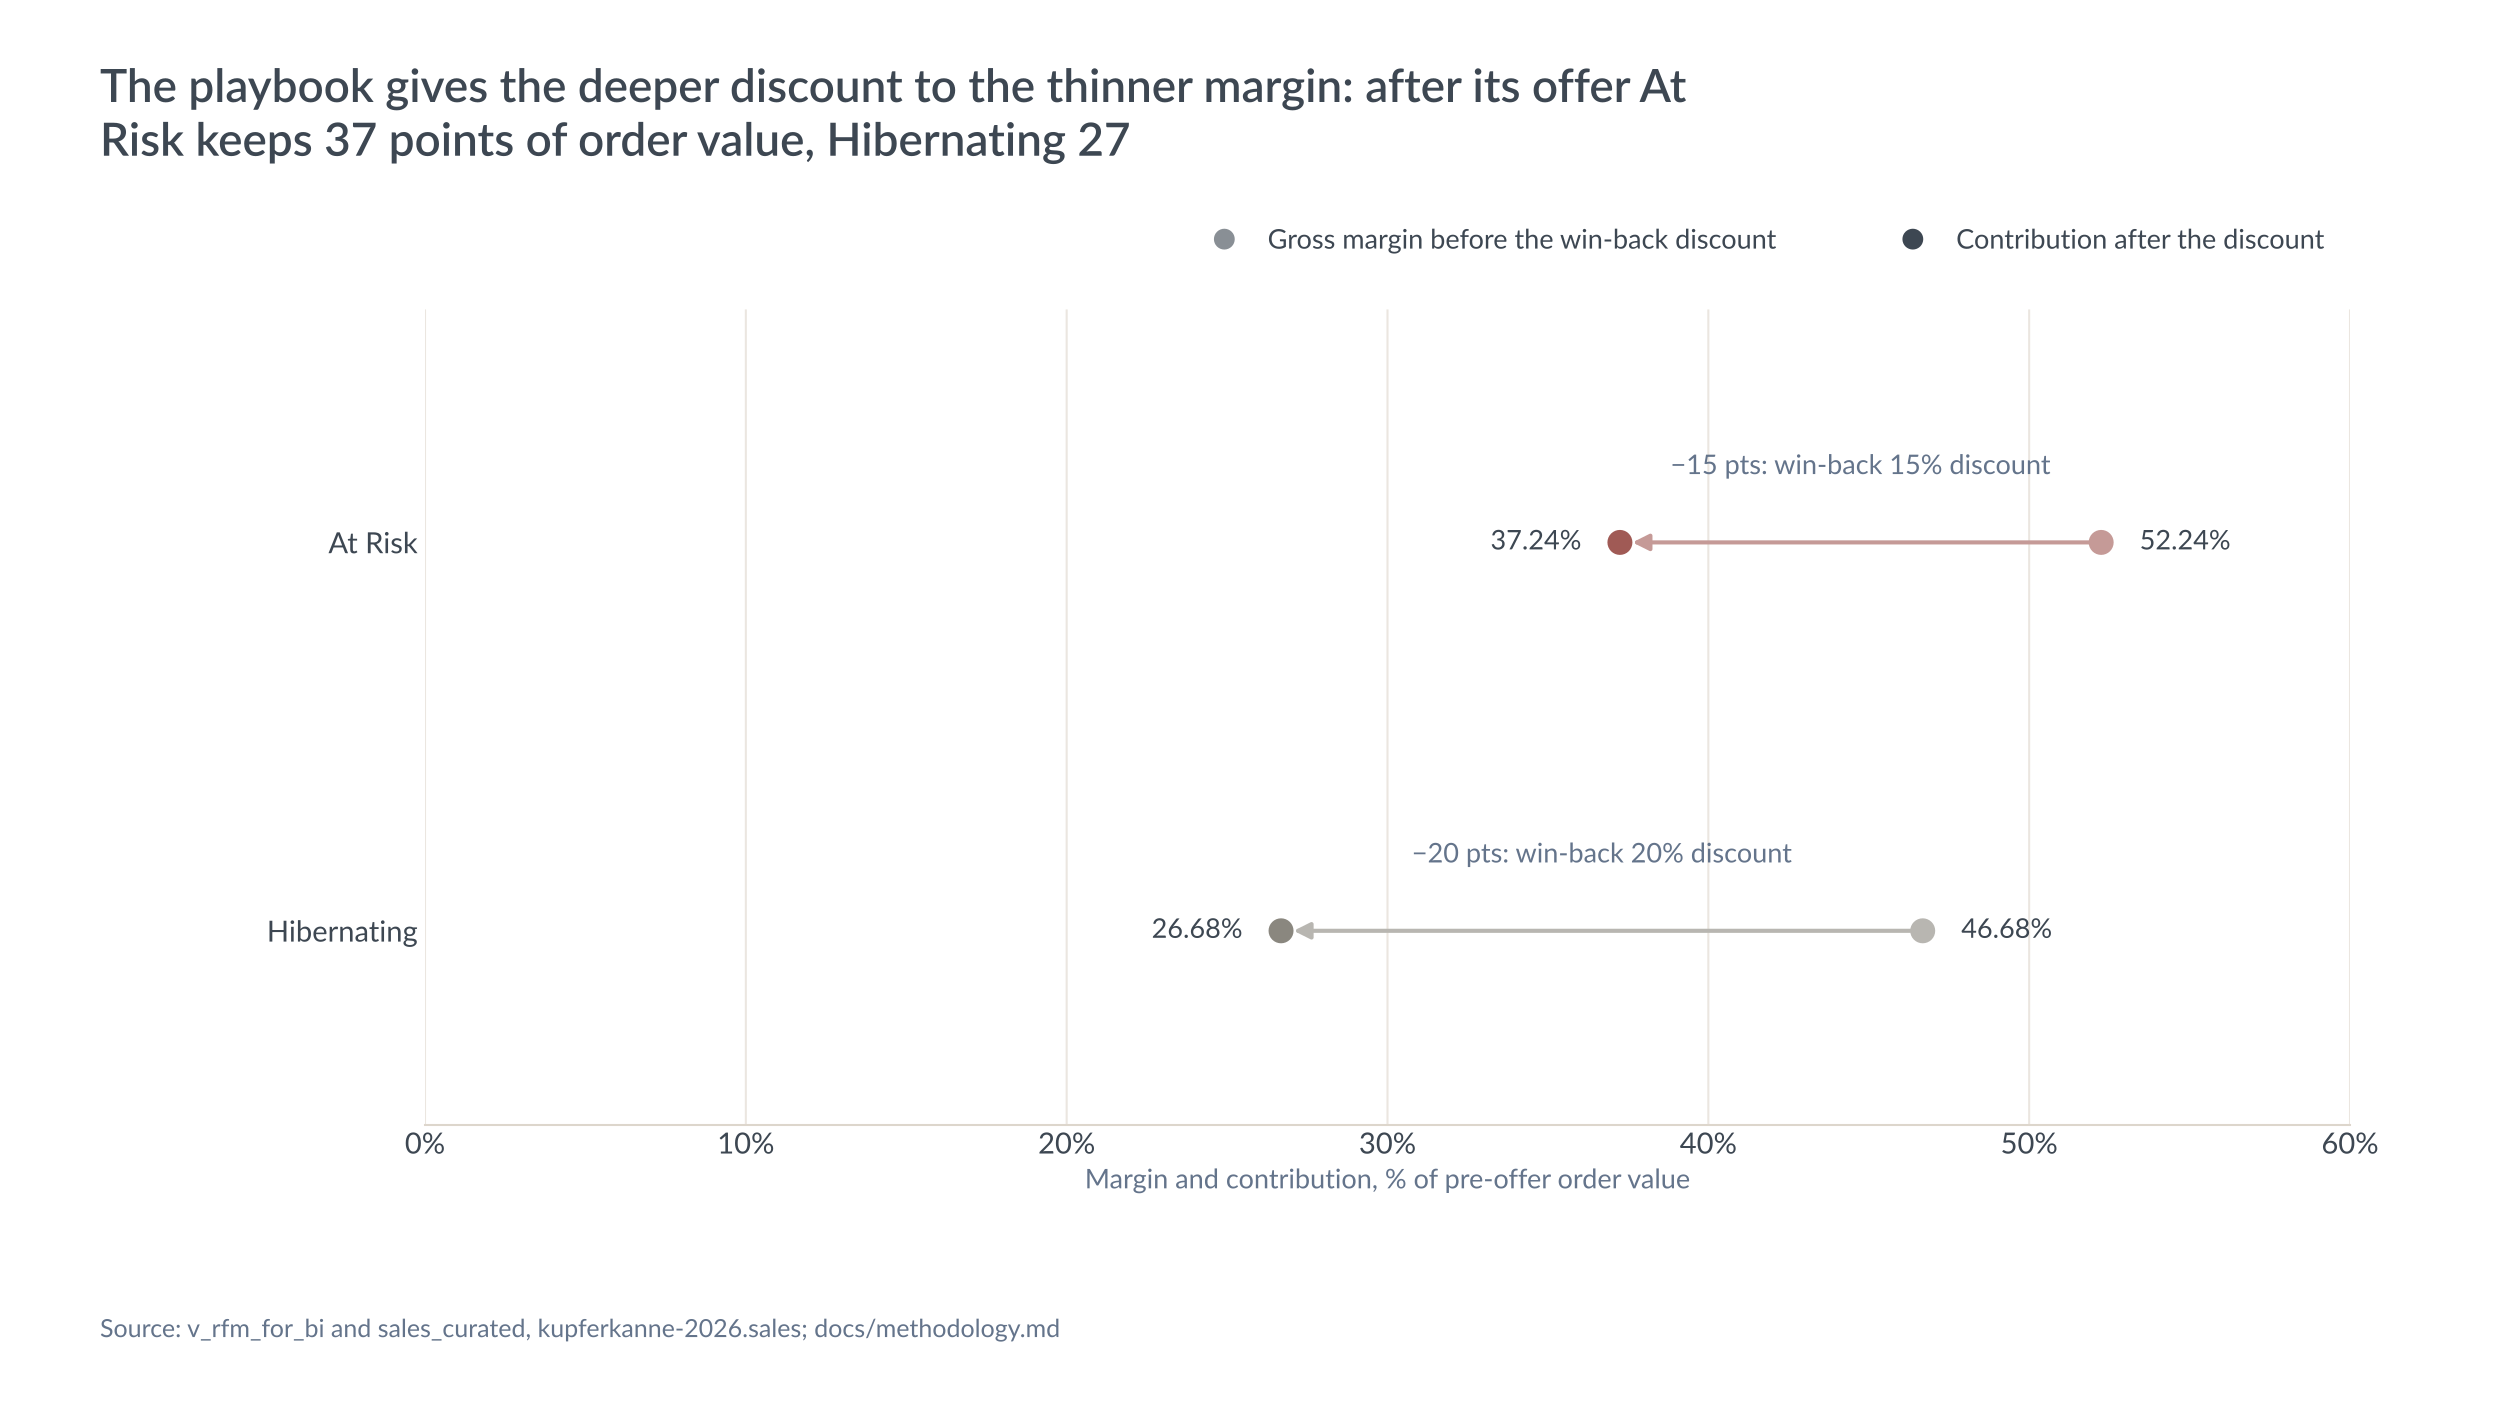
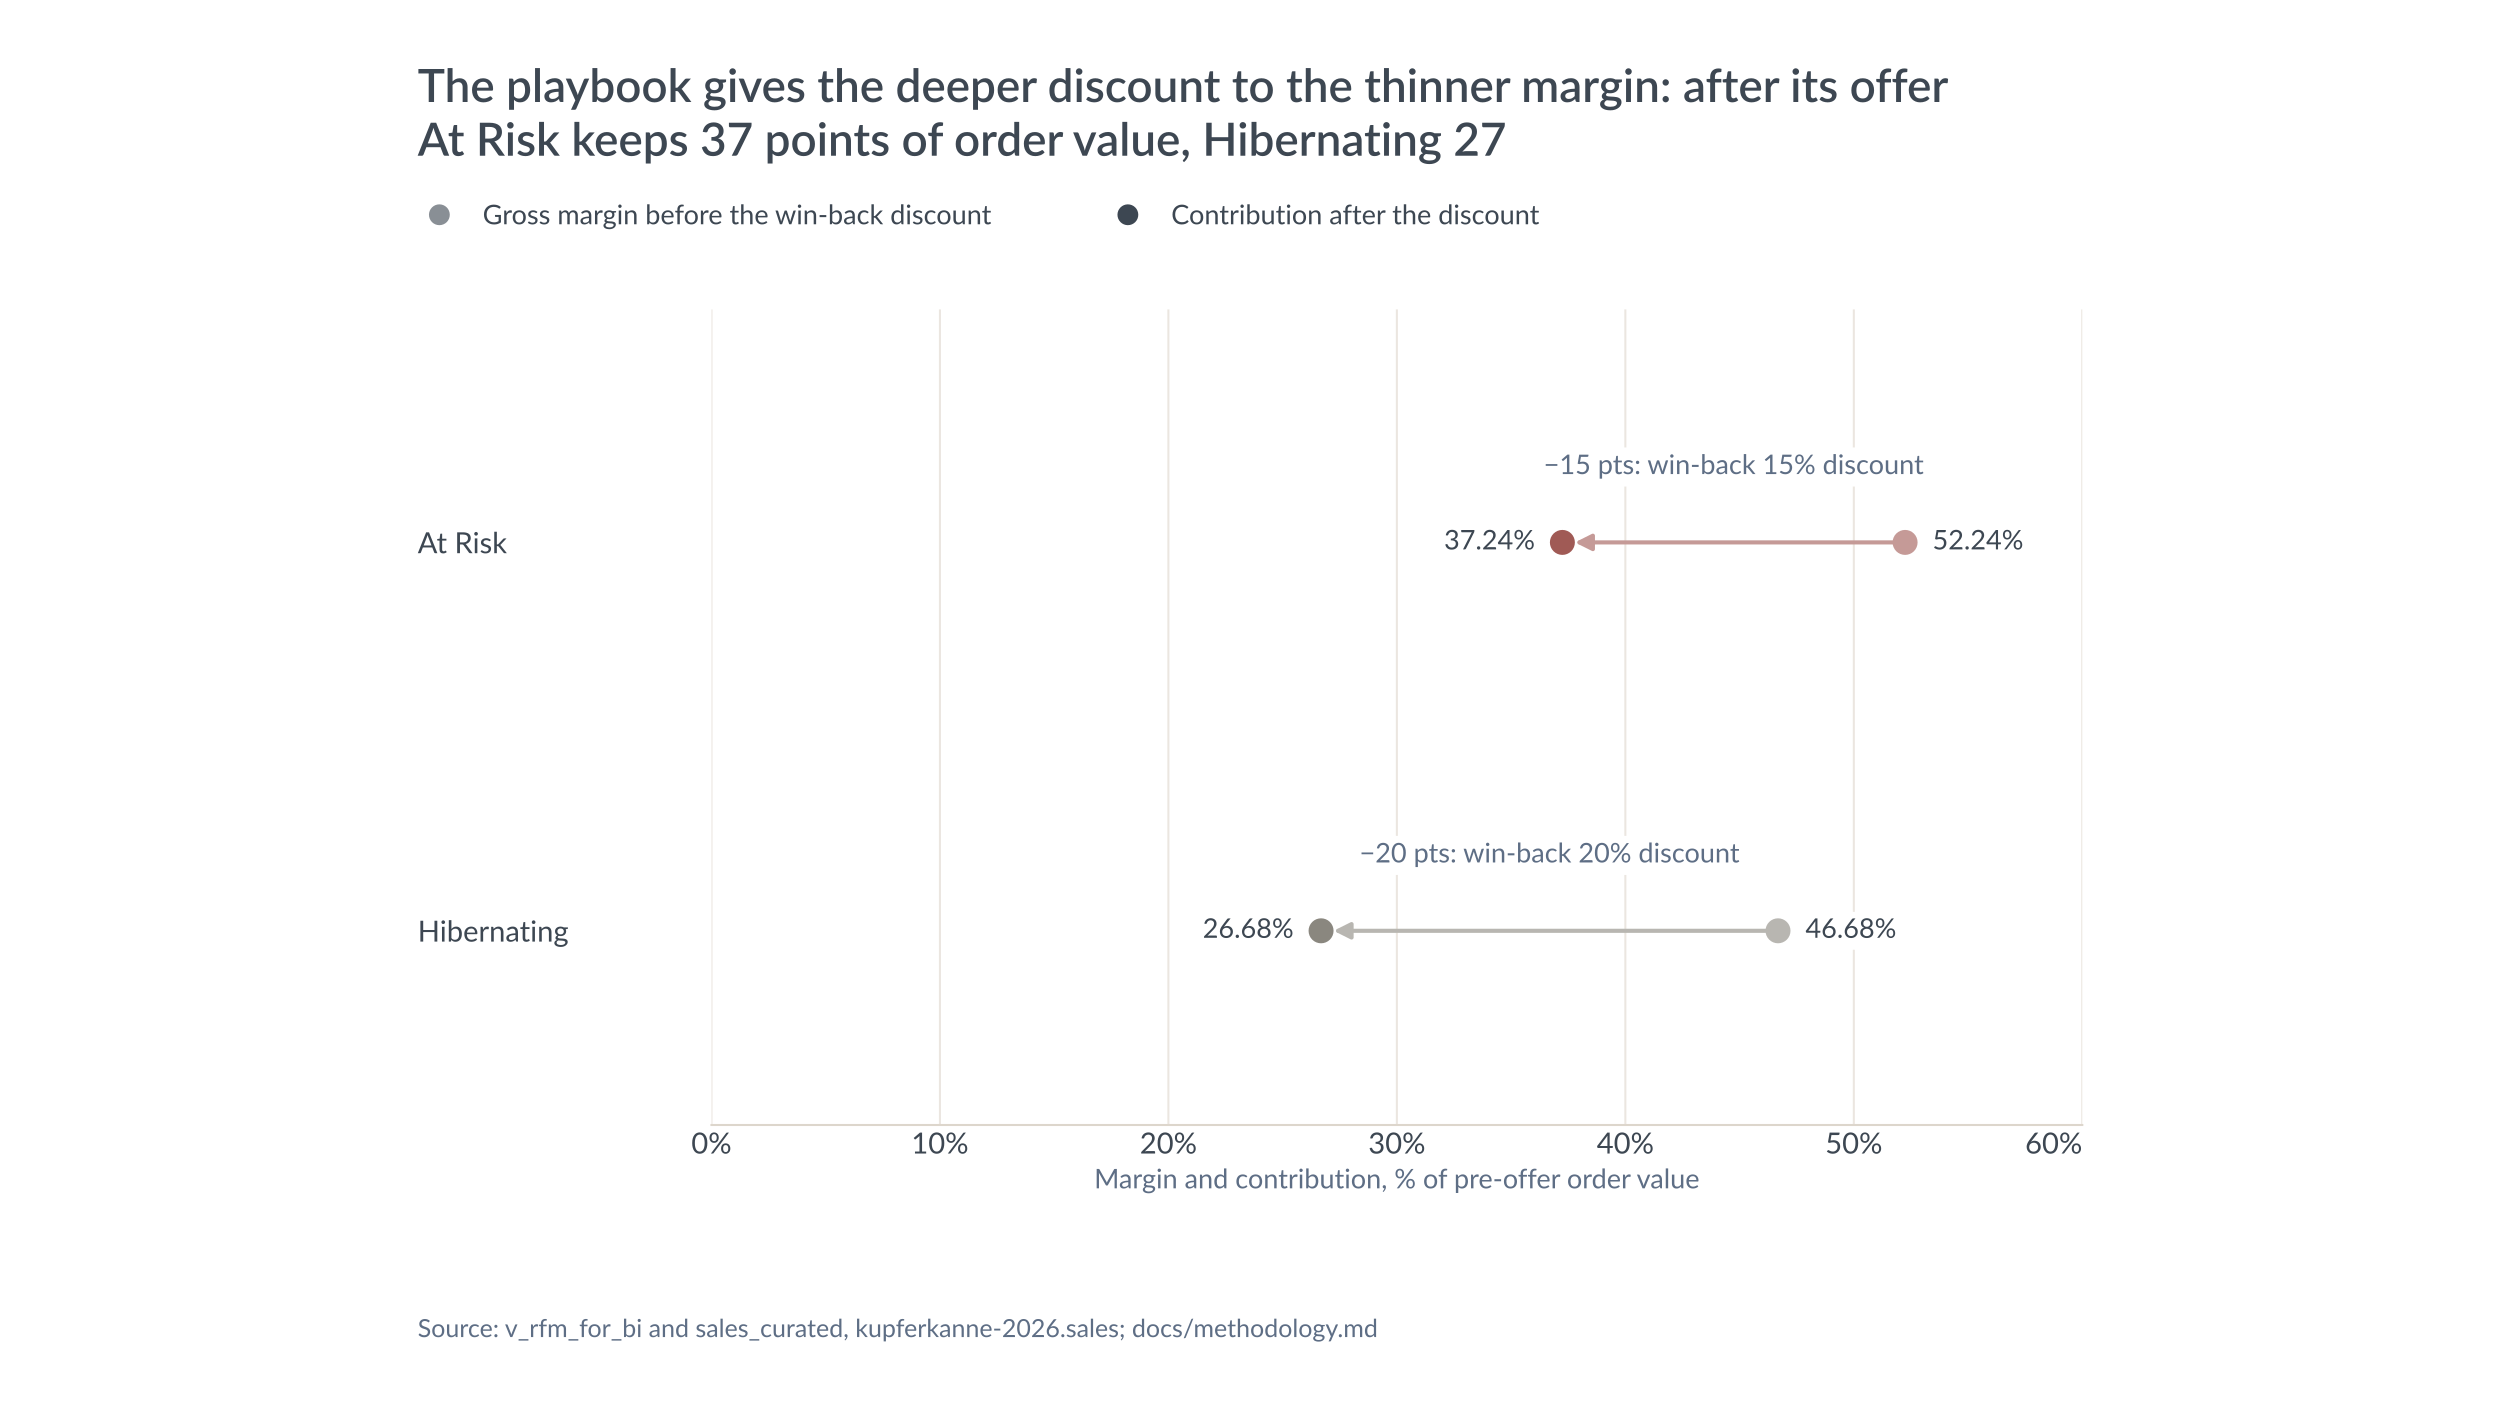
<svg xmlns="http://www.w3.org/2000/svg" xmlns:xlink="http://www.w3.org/1999/xlink" width="1200pt" height="675pt" viewBox="0 0 1200 675" version="1.1">
  <defs>
    <style type="text/css">*{stroke-linejoin: round; stroke-linecap: butt}</style>
  </defs>
  <g id="figure_1">
    <g id="patch_1">
      <path d="M 0 675  L 1200 675  L 1200 0  L 0 0  L 0 675  z " style="fill: none" />
    </g>
    <g id="axes_1">
      <g id="patch_2">
-         <path d="M 204 540  L 1128 540  L 1128 148.5  L 204 148.5  L 204 540  z " style="fill: none" />
+         <path d="M 341.5 540  L 999.5 540  L 999.5 148.5  L 341.5 148.5  L 341.5 540  z " style="fill: none" />
+       </g>
+       <g id="line2d_1">
+         <path d="M 341.5 540  L 341.5 148.5  " clip-path="url(#p48ef7ada7c)" style="fill: none; stroke: #ddd6cc; stroke-opacity: 0.6" />
+       </g>
+       <g id="line2d_2">
+         <path d="M 451.167 540  L 451.167 148.5  " clip-path="url(#p48ef7ada7c)" style="fill: none; stroke: #ddd6cc; stroke-opacity: 0.6" />
+       </g>
+       <g id="line2d_3">
+         <path d="M 560.833 540  L 560.833 148.5  " clip-path="url(#p48ef7ada7c)" style="fill: none; stroke: #ddd6cc; stroke-opacity: 0.6" />
+       </g>
+       <g id="line2d_4">
+         <path d="M 670.5 540  L 670.5 419.957  " clip-path="url(#p48ef7ada7c)" style="fill: none; stroke: #ddd6cc; stroke-opacity: 0.6" />
+       </g>
+       <g id="line2d_5">
+         <path d="M 670.5 401.207  L 670.5 148.5  " clip-path="url(#p48ef7ada7c)" style="fill: none; stroke: #ddd6cc; stroke-opacity: 0.6" />
+       </g>
+       <g id="line2d_6">
+         <path d="M 780.167 540  L 780.167 419.957  " clip-path="url(#p48ef7ada7c)" style="fill: none; stroke: #ddd6cc; stroke-opacity: 0.6" />
+       </g>
+       <g id="line2d_7">
+         <path d="M 780.167 401.207  L 780.167 233.529  " clip-path="url(#p48ef7ada7c)" style="fill: none; stroke: #ddd6cc; stroke-opacity: 0.6" />
+       </g>
+       <g id="line2d_8">
+         <path d="M 780.167 214.779  L 780.167 148.5  " clip-path="url(#p48ef7ada7c)" style="fill: none; stroke: #ddd6cc; stroke-opacity: 0.6" />
+       </g>
+       <g id="line2d_9">
+         <path d="M 889.833 540  L 889.833 455.886  " clip-path="url(#p48ef7ada7c)" style="fill: none; stroke: #ddd6cc; stroke-opacity: 0.6" />
+       </g>
+       <g id="line2d_10">
+         <path d="M 889.833 437.686  L 889.833 233.529  " clip-path="url(#p48ef7ada7c)" style="fill: none; stroke: #ddd6cc; stroke-opacity: 0.6" />
+       </g>
+       <g id="line2d_11">
+         <path d="M 889.833 214.779  L 889.833 148.5  " clip-path="url(#p48ef7ada7c)" style="fill: none; stroke: #ddd6cc; stroke-opacity: 0.6" />
+       </g>
+       <g id="line2d_12">
+         <path d="M 999.5 540  L 999.5 148.5  " clip-path="url(#p48ef7ada7c)" style="fill: none; stroke: #ddd6cc; stroke-opacity: 0.6" />
      </g>
      <g id="matplotlib.axis_1">
        <g id="xtick_1">
-           <g id="line2d_1">
-             <path d="M 204 540  L 204 148.5  " clip-path="url(#p5aeab76c15)" style="fill: none; stroke: #ddd6cc; stroke-opacity: 0.6; stroke-linecap: square" />
-           </g>
-           <g id="line2d_2" />
+           <g id="line2d_13" />
          <g id="text_1">
-             <text style="font-size: 14px; font-family: 'Segoe UI', 'Lato', sans-serif; text-anchor: middle; fill: #3d4752" x="204" y="553.692" transform="rotate(-0 204 553.6924)">0%</text>
+             <text style="font-size: 14px; font-family: 'Segoe UI', 'Lato', sans-serif; text-anchor: middle; fill: #3d4752" x="341.5" y="553.692" transform="rotate(-0 341.5 553.6924)">0%</text>
          </g>
        </g>
        <g id="xtick_2">
-           <g id="line2d_3">
-             <path d="M 358 540  L 358 148.5  " clip-path="url(#p5aeab76c15)" style="fill: none; stroke: #ddd6cc; stroke-opacity: 0.6; stroke-linecap: square" />
-           </g>
-           <g id="line2d_4" />
+           <g id="line2d_14" />
          <g id="text_2">
-             <text style="font-size: 14px; font-family: 'Segoe UI', 'Lato', sans-serif; text-anchor: middle; fill: #3d4752" x="358" y="553.692" transform="rotate(-0 358 553.6924)">10%</text>
+             <text style="font-size: 14px; font-family: 'Segoe UI', 'Lato', sans-serif; text-anchor: middle; fill: #3d4752" x="451.167" y="553.692" transform="rotate(-0 451.1667 553.6924)">10%</text>
          </g>
        </g>
        <g id="xtick_3">
-           <g id="line2d_5">
-             <path d="M 512 540  L 512 148.5  " clip-path="url(#p5aeab76c15)" style="fill: none; stroke: #ddd6cc; stroke-opacity: 0.6; stroke-linecap: square" />
-           </g>
-           <g id="line2d_6" />
+           <g id="line2d_15" />
          <g id="text_3">
-             <text style="font-size: 14px; font-family: 'Segoe UI', 'Lato', sans-serif; text-anchor: middle; fill: #3d4752" x="512" y="553.692" transform="rotate(-0 512 553.6924)">20%</text>
+             <text style="font-size: 14px; font-family: 'Segoe UI', 'Lato', sans-serif; text-anchor: middle; fill: #3d4752" x="560.833" y="553.692" transform="rotate(-0 560.8333 553.6924)">20%</text>
          </g>
        </g>
        <g id="xtick_4">
-           <g id="line2d_7">
-             <path d="M 666 540  L 666 148.5  " clip-path="url(#p5aeab76c15)" style="fill: none; stroke: #ddd6cc; stroke-opacity: 0.6; stroke-linecap: square" />
-           </g>
-           <g id="line2d_8" />
+           <g id="line2d_16" />
          <g id="text_4">
-             <text style="font-size: 14px; font-family: 'Segoe UI', 'Lato', sans-serif; text-anchor: middle; fill: #3d4752" x="666" y="553.692" transform="rotate(-0 666 553.6924)">30%</text>
+             <text style="font-size: 14px; font-family: 'Segoe UI', 'Lato', sans-serif; text-anchor: middle; fill: #3d4752" x="670.5" y="553.692" transform="rotate(-0 670.5 553.6924)">30%</text>
          </g>
        </g>
        <g id="xtick_5">
-           <g id="line2d_9">
-             <path d="M 820 540  L 820 148.5  " clip-path="url(#p5aeab76c15)" style="fill: none; stroke: #ddd6cc; stroke-opacity: 0.6; stroke-linecap: square" />
-           </g>
-           <g id="line2d_10" />
+           <g id="line2d_17" />
          <g id="text_5">
-             <text style="font-size: 14px; font-family: 'Segoe UI', 'Lato', sans-serif; text-anchor: middle; fill: #3d4752" x="820" y="553.692" transform="rotate(-0 820 553.6924)">40%</text>
+             <text style="font-size: 14px; font-family: 'Segoe UI', 'Lato', sans-serif; text-anchor: middle; fill: #3d4752" x="780.167" y="553.692" transform="rotate(-0 780.1667 553.6924)">40%</text>
          </g>
        </g>
        <g id="xtick_6">
-           <g id="line2d_11">
-             <path d="M 974 540  L 974 148.5  " clip-path="url(#p5aeab76c15)" style="fill: none; stroke: #ddd6cc; stroke-opacity: 0.6; stroke-linecap: square" />
-           </g>
-           <g id="line2d_12" />
+           <g id="line2d_18" />
          <g id="text_6">
-             <text style="font-size: 14px; font-family: 'Segoe UI', 'Lato', sans-serif; text-anchor: middle; fill: #3d4752" x="974" y="553.692" transform="rotate(-0 974 553.6924)">50%</text>
+             <text style="font-size: 14px; font-family: 'Segoe UI', 'Lato', sans-serif; text-anchor: middle; fill: #3d4752" x="889.833" y="553.692" transform="rotate(-0 889.8333 553.6924)">50%</text>
          </g>
        </g>
        <g id="xtick_7">
-           <g id="line2d_13">
-             <path d="M 1128 540  L 1128 148.5  " clip-path="url(#p5aeab76c15)" style="fill: none; stroke: #ddd6cc; stroke-opacity: 0.6; stroke-linecap: square" />
-           </g>
-           <g id="line2d_14" />
+           <g id="line2d_19" />
          <g id="text_7">
-             <text style="font-size: 14px; font-family: 'Segoe UI', 'Lato', sans-serif; text-anchor: middle; fill: #3d4752" x="1128" y="553.692" transform="rotate(-0 1128 553.6924)">60%</text>
+             <text style="font-size: 14px; font-family: 'Segoe UI', 'Lato', sans-serif; text-anchor: end; fill: #3d4752" x="999.5" y="553.692" transform="rotate(-0 999.5 553.6924)">60%</text>
          </g>
        </g>
        <g id="text_8">
-           <text style="font-size: 13px; font-family: 'Segoe UI', 'Lato', sans-serif; text-anchor: middle; fill: #64748b" x="666" y="570.401" transform="rotate(-0 666 570.4009)">Margin and contribution, % of pre-offer order value</text>
+           <text style="font-size: 13px; font-family: 'Segoe UI', 'Lato', sans-serif; text-anchor: middle; fill: #5e6e85" x="670.5" y="570.401" transform="rotate(-0 670.5 570.4009)">Margin and contribution, % of pre-offer order value</text>
        </g>
      </g>
      <g id="matplotlib.axis_2">
        <g id="ytick_1">
-           <g id="line2d_15" />
+           <g id="line2d_20" />
          <g id="text_9">
-             <text style="font-size: 14px; font-family: 'Segoe UI', 'Lato', sans-serif; text-anchor: end; fill: #3d4752" x="200.5" y="265.539" transform="rotate(-0 200.5 265.5393)">At Risk</text>
+             <text style="font-size: 14px; font-family: 'Segoe UI', 'Lato', sans-serif; text-anchor: start; fill: #3d4752" x="200.5" y="265.539" transform="rotate(-0 200.5 265.5393)">At Risk</text>
          </g>
        </g>
        <g id="ytick_2">
-           <g id="line2d_16" />
+           <g id="line2d_21" />
          <g id="text_10">
-             <text style="font-size: 14px; font-family: 'Segoe UI', 'Lato', sans-serif; text-anchor: end; fill: #3d4752" x="200.5" y="451.968" transform="rotate(-0 200.5 451.9679)">Hibernating</text>
+             <text style="font-size: 14px; font-family: 'Segoe UI', 'Lato', sans-serif; text-anchor: start; fill: #3d4752" x="200.5" y="451.968" transform="rotate(-0 200.5 451.9679)">Hibernating</text>
          </g>
        </g>
      </g>
      <g id="patch_3">
-         <path d="M 1002.555 260.357  Q 893.055 260.357 785.792 260.357  " style="fill: none; stroke: #c59a97; stroke-width: 2; stroke-linecap: round" />
-         <path d="M 792.192 263.557  L 785.792 260.357  L 792.192 257.157  z " style="fill: #c59a97; stroke: #c59a97; stroke-width: 2; stroke-linecap: round" />
+         <path d="M 908.441 260.357  Q 832.193 260.357 758.181 260.357  " style="fill: none; stroke: #c59a97; stroke-width: 2; stroke-linecap: round" />
+         <path d="M 764.581 263.557  L 758.181 260.357  L 764.581 257.157  z " style="fill: #c59a97; stroke: #c59a97; stroke-width: 2; stroke-linecap: round" />
      </g>
      <g id="patch_4">
-         <path d="M 916.899 446.786  Q 768.902 446.786 623.141 446.786  " style="fill: none; stroke: #b8b6b1; stroke-width: 2; stroke-linecap: round" />
-         <path d="M 629.541 449.986  L 623.141 446.786  L 629.541 443.586  z " style="fill: #b8b6b1; stroke: #b8b6b1; stroke-width: 2; stroke-linecap: round" />
+         <path d="M 847.444 446.786  Q 743.777 446.786 642.346 446.786  " style="fill: none; stroke: #b8b6b1; stroke-width: 2; stroke-linecap: round" />
+         <path d="M 648.746 449.986  L 642.346 446.786  L 648.746 443.586  z " style="fill: #b8b6b1; stroke: #b8b6b1; stroke-width: 2; stroke-linecap: round" />
      </g>
      <g id="patch_5">
-         <path d="M 204 540  L 1128 540  " style="fill: none; stroke: #ddd6cc; stroke-linejoin: miter; stroke-linecap: square" />
-       </g>
-       <g id="line2d_17">
+         <path d="M 341.5 540  L 999.5 540  " style="fill: none; stroke: #ddd6cc; stroke-linejoin: miter; stroke-linecap: square" />
+       </g>
+       <g id="line2d_22">
        <defs>
          <path id="ma9b28b448e" d="M 0 6  C 1.591 6 3.117 5.368 4.243 4.243  C 5.368 3.117 6 1.591 6 0  C 6 -1.591 5.368 -3.117 4.243 -4.243  C 3.117 -5.368 1.591 -6 0 -6  C -1.591 -6 -3.117 -5.368 -4.243 -4.243  C -5.368 -3.117 -6 -1.591 -6 0  C -6 1.591 -5.368 3.117 -4.243 4.243  C -3.117 5.368 -1.591 6 0 6  z " style="stroke: #000000; stroke-opacity: 0" />
        </defs>
-         <g clip-path="url(#p5aeab76c15)">
-           <use xlink:href="#ma9b28b448e" x="1008.558" y="260.357" style="fill: #c59a97; stroke: #000000; stroke-opacity: 0" />
+         <g clip-path="url(#p48ef7ada7c)">
+           <use xlink:href="#ma9b28b448e" x="914.443" y="260.357" style="fill: #c59a97; stroke: #000000; stroke-opacity: 0" />
        </g>
      </g>
      <g id="text_11">
-         <text style="font-size: 13px; font-family: 'Segoe UI', 'Lato', sans-serif; text-anchor: start; fill: #3d4752" x="1027.038" y="263.721" transform="rotate(-0 1027.038 263.7214)">52.24%</text>
+         <text style="font-size: 13px; font-family: 'Segoe UI', 'Lato', sans-serif; text-anchor: start; fill: #3d4752" x="927.603" y="263.721" transform="rotate(-0 927.6027 263.7214)">52.24%</text>
      </g>
      <g id="text_12">
-         <text style="font-size: 13px; font-family: 'Segoe UI', 'Lato', sans-serif; text-anchor: end; fill: #3d4752" x="759.078" y="263.721" transform="rotate(-0 759.0778 263.7214)">37.24%</text>
+         <text style="font-size: 13px; font-family: 'Segoe UI', 'Lato', sans-serif; text-anchor: end; fill: #3d4752" x="736.783" y="263.721" transform="rotate(-0 736.7827 263.7214)">37.24%</text>
      </g>
      <g id="text_13">
-         <text style="font-size: 13px; font-family: 'Segoe UI', 'Lato', sans-serif; text-anchor: middle; fill: #64748b" x="893.058" y="227.539" transform="rotate(-0 893.0578 227.5386)">−15 pts: win-back 15% discount</text>
-       </g>
-       <g id="line2d_18">
+         <text style="font-size: 13px; font-family: 'Segoe UI', 'Lato', sans-serif; text-anchor: middle; fill: #5e6e85" x="832.193" y="227.539" transform="rotate(-0 832.1927 227.5386)">−15 pts: win-back 15% discount</text>
+       </g>
+       <g id="line2d_23">
        <defs>
          <path id="mc61d29127d" d="M 0 6  C 1.591 6 3.117 5.368 4.243 4.243  C 5.368 3.117 6 1.591 6 0  C 6 -1.591 5.368 -3.117 4.243 -4.243  C 3.117 -5.368 1.591 -6 0 -6  C -1.591 -6 -3.117 -5.368 -4.243 -4.243  C -5.368 -3.117 -6 -1.591 -6 0  C -6 1.591 -5.368 3.117 -4.243 4.243  C -3.117 5.368 -1.591 6 0 6  z " style="stroke: #000000; stroke-opacity: 0" />
        </defs>
-         <g clip-path="url(#p5aeab76c15)">
-           <use xlink:href="#mc61d29127d" x="922.901" y="446.786" style="fill: #b8b6b1; stroke: #000000; stroke-opacity: 0" />
+         <g clip-path="url(#p48ef7ada7c)">
+           <use xlink:href="#mc61d29127d" x="853.444" y="446.786" style="fill: #b8b6b1; stroke: #000000; stroke-opacity: 0" />
        </g>
      </g>
      <g id="text_14">
-         <text style="font-size: 13px; font-family: 'Segoe UI', 'Lato', sans-serif; text-anchor: start; fill: #3d4752" x="941.381" y="450.15" transform="rotate(-0 941.3805 450.15)">46.68%</text>
+         <text style="font-size: 13px; font-family: 'Segoe UI', 'Lato', sans-serif; text-anchor: start; fill: #3d4752" x="866.604" y="450.15" transform="rotate(-0 866.6043 450.15)">46.68%</text>
      </g>
      <g id="text_15">
-         <text style="font-size: 13px; font-family: 'Segoe UI', 'Lato', sans-serif; text-anchor: end; fill: #3d4752" x="596.421" y="450.15" transform="rotate(-0 596.4205 450.15)">26.68%</text>
+         <text style="font-size: 13px; font-family: 'Segoe UI', 'Lato', sans-serif; text-anchor: end; fill: #3d4752" x="620.951" y="450.15" transform="rotate(-0 620.951 450.15)">26.68%</text>
      </g>
      <g id="text_16">
-         <text style="font-size: 13px; font-family: 'Segoe UI', 'Lato', sans-serif; text-anchor: middle; fill: #64748b" x="768.901" y="413.967" transform="rotate(-0 768.9005 413.9671)">−20 pts: win-back 20% discount</text>
-       </g>
-       <g id="line2d_19">
+         <text style="font-size: 13px; font-family: 'Segoe UI', 'Lato', sans-serif; text-anchor: middle; fill: #5e6e85" x="743.778" y="413.967" transform="rotate(-0 743.7777 413.9671)">−20 pts: win-back 20% discount</text>
+       </g>
+       <g id="line2d_24">
        <defs>
          <path id="m4e31dd7563" d="M 0 6  C 1.591 6 3.117 5.368 4.243 4.243  C 5.368 3.117 6 1.591 6 0  C 6 -1.591 5.368 -3.117 4.243 -4.243  C 3.117 -5.368 1.591 -6 0 -6  C -1.591 -6 -3.117 -5.368 -4.243 -4.243  C -5.368 -3.117 -6 -1.591 -6 0  C -6 1.591 -5.368 3.117 -4.243 4.243  C -3.117 5.368 -1.591 6 0 6  z " style="stroke: #000000; stroke-opacity: 0" />
        </defs>
-         <g clip-path="url(#p5aeab76c15)">
-           <use xlink:href="#m4e31dd7563" x="777.558" y="260.357" style="fill: #a05a55; stroke: #000000; stroke-opacity: 0" />
-         </g>
-       </g>
-       <g id="line2d_20">
+         <g clip-path="url(#p48ef7ada7c)">
+           <use xlink:href="#m4e31dd7563" x="749.943" y="260.357" style="fill: #a05a55; stroke: #000000; stroke-opacity: 0" />
+         </g>
+       </g>
+       <g id="line2d_25">
        <defs>
          <path id="m5536d54294" d="M 0 6  C 1.591 6 3.117 5.368 4.243 4.243  C 5.368 3.117 6 1.591 6 0  C 6 -1.591 5.368 -3.117 4.243 -4.243  C 3.117 -5.368 1.591 -6 0 -6  C -1.591 -6 -3.117 -5.368 -4.243 -4.243  C -5.368 -3.117 -6 -1.591 -6 0  C -6 1.591 -5.368 3.117 -4.243 4.243  C -3.117 5.368 -1.591 6 0 6  z " style="stroke: #000000; stroke-opacity: 0" />
        </defs>
-         <g clip-path="url(#p5aeab76c15)">
-           <use xlink:href="#m5536d54294" x="614.901" y="446.786" style="fill: #8a877f; stroke: #000000; stroke-opacity: 0" />
+         <g clip-path="url(#p48ef7ada7c)">
+           <use xlink:href="#m5536d54294" x="634.111" y="446.786" style="fill: #8a877f; stroke: #000000; stroke-opacity: 0" />
        </g>
      </g>
    </g>
    <g id="text_17">
-       <text style="font-weight: 600; font-size: 22px; font-family: 'Segoe UI', 'Lato', sans-serif; fill: #3d4752" transform="translate(48 48.95608)">The playbook gives the deeper discount to the thinner margin: after its offer At</text>
-       <text style="font-weight: 600; font-size: 22px; font-family: 'Segoe UI', 'Lato', sans-serif; fill: #3d4752" transform="translate(48 74.76419)">Risk keeps 37 points of order value, Hibernating 27</text>
+       <text style="font-weight: 600; font-size: 22px; font-family: 'Segoe UI', 'Lato', sans-serif; fill: #3d4752" transform="translate(200.5 48.95608)">The playbook gives the deeper discount to the thinner margin: after its offer</text>
+       <text style="font-weight: 600; font-size: 22px; font-family: 'Segoe UI', 'Lato', sans-serif; fill: #3d4752" transform="translate(200.5 74.76419)">At Risk keeps 37 points of order value, Hibernating 27</text>
    </g>
    <g id="text_18">
-       <text style="font-size: 12px; font-family: 'Segoe UI', 'Lato', sans-serif; text-anchor: start; fill: #64748b" x="48" y="641.801" transform="rotate(-0 48 641.8012)">Source: v_rfm_for_bi and sales_curated, kupferkanne-2026.sales; docs/methodology.md</text>
+       <text style="font-size: 12px; font-family: 'Segoe UI', 'Lato', sans-serif; text-anchor: start; fill: #5e6e85" x="200.5" y="641.801" transform="rotate(-0 200.5 641.8012)">Source: v_rfm_for_bi and sales_curated, kupferkanne-2026.sales; docs/methodology.md</text>
    </g>
    <g id="legend_1">
-       <g id="line2d_21">
+       <g id="line2d_26">
        <defs>
          <path id="mcab93f0e09" d="M 0 5  C 1.326 5 2.598 4.473 3.536 3.536  C 4.473 2.598 5 1.326 5 0  C 5 -1.326 4.473 -2.598 3.536 -3.536  C 2.598 -4.473 1.326 -5 0 -5  C -1.326 -5 -2.598 -4.473 -3.536 -3.536  C -4.473 -2.598 -5 -1.326 -5 0  C -5 1.326 -4.473 2.598 -3.536 3.536  C -2.598 4.473 -1.326 5 0 5  z " style="stroke: #000000; stroke-opacity: 0" />
        </defs>
        <g>
-           <use xlink:href="#mcab93f0e09" x="587.681" y="114.787" style="fill: #898f95; stroke: #000000; stroke-opacity: 0" />
+           <use xlink:href="#mcab93f0e09" x="210.9" y="103.087" style="fill: #898f95; stroke: #000000; stroke-opacity: 0" />
        </g>
      </g>
      <g id="text_19">
-         <text style="font-size: 13px; font-family: 'Segoe UI', 'Lato', sans-serif; text-anchor: start; fill: #3d4752" x="608.481" y="119.337" transform="rotate(-0 608.4814 119.3372)">Gross margin before the win-back discount</text>
-       </g>
-       <g id="line2d_22">
+         <text style="font-size: 13px; font-family: 'Segoe UI', 'Lato', sans-serif; text-anchor: start; fill: #3d4752" x="231.7" y="107.637" transform="rotate(-0 231.7 107.6372)">Gross margin before the win-back discount</text>
+       </g>
+       <g id="line2d_27">
        <defs>
          <path id="mfb590b5a39" d="M 0 5  C 1.326 5 2.598 4.473 3.536 3.536  C 4.473 2.598 5 1.326 5 0  C 5 -1.326 4.473 -2.598 3.536 -3.536  C 2.598 -4.473 1.326 -5 0 -5  C -1.326 -5 -2.598 -4.473 -3.536 -3.536  C -4.473 -2.598 -5 -1.326 -5 0  C -5 1.326 -4.473 2.598 -3.536 3.536  C -2.598 4.473 -1.326 5 0 5  z " style="stroke: #000000; stroke-opacity: 0" />
        </defs>
        <g>
-           <use xlink:href="#mfb590b5a39" x="918.16" y="114.787" style="fill: #3d4752; stroke: #000000; stroke-opacity: 0" />
+           <use xlink:href="#mfb590b5a39" x="541.378" y="103.087" style="fill: #3d4752; stroke: #000000; stroke-opacity: 0" />
        </g>
      </g>
      <g id="text_20">
-         <text style="font-size: 13px; font-family: 'Segoe UI', 'Lato', sans-serif; text-anchor: start; fill: #3d4752" x="938.96" y="119.337" transform="rotate(-0 938.9597 119.3372)">Contribution after the discount</text>
+         <text style="font-size: 13px; font-family: 'Segoe UI', 'Lato', sans-serif; text-anchor: start; fill: #3d4752" x="562.178" y="107.637" transform="rotate(-0 562.1783 107.6372)">Contribution after the discount</text>
      </g>
    </g>
  </g>
  <defs>
-     <clipPath id="p5aeab76c15">
-       <rect x="204" y="148.5" width="924" height="391.5" />
+     <clipPath id="p48ef7ada7c">
+       <rect x="341.5" y="148.5" width="658" height="391.5" />
    </clipPath>
  </defs>
</svg>
